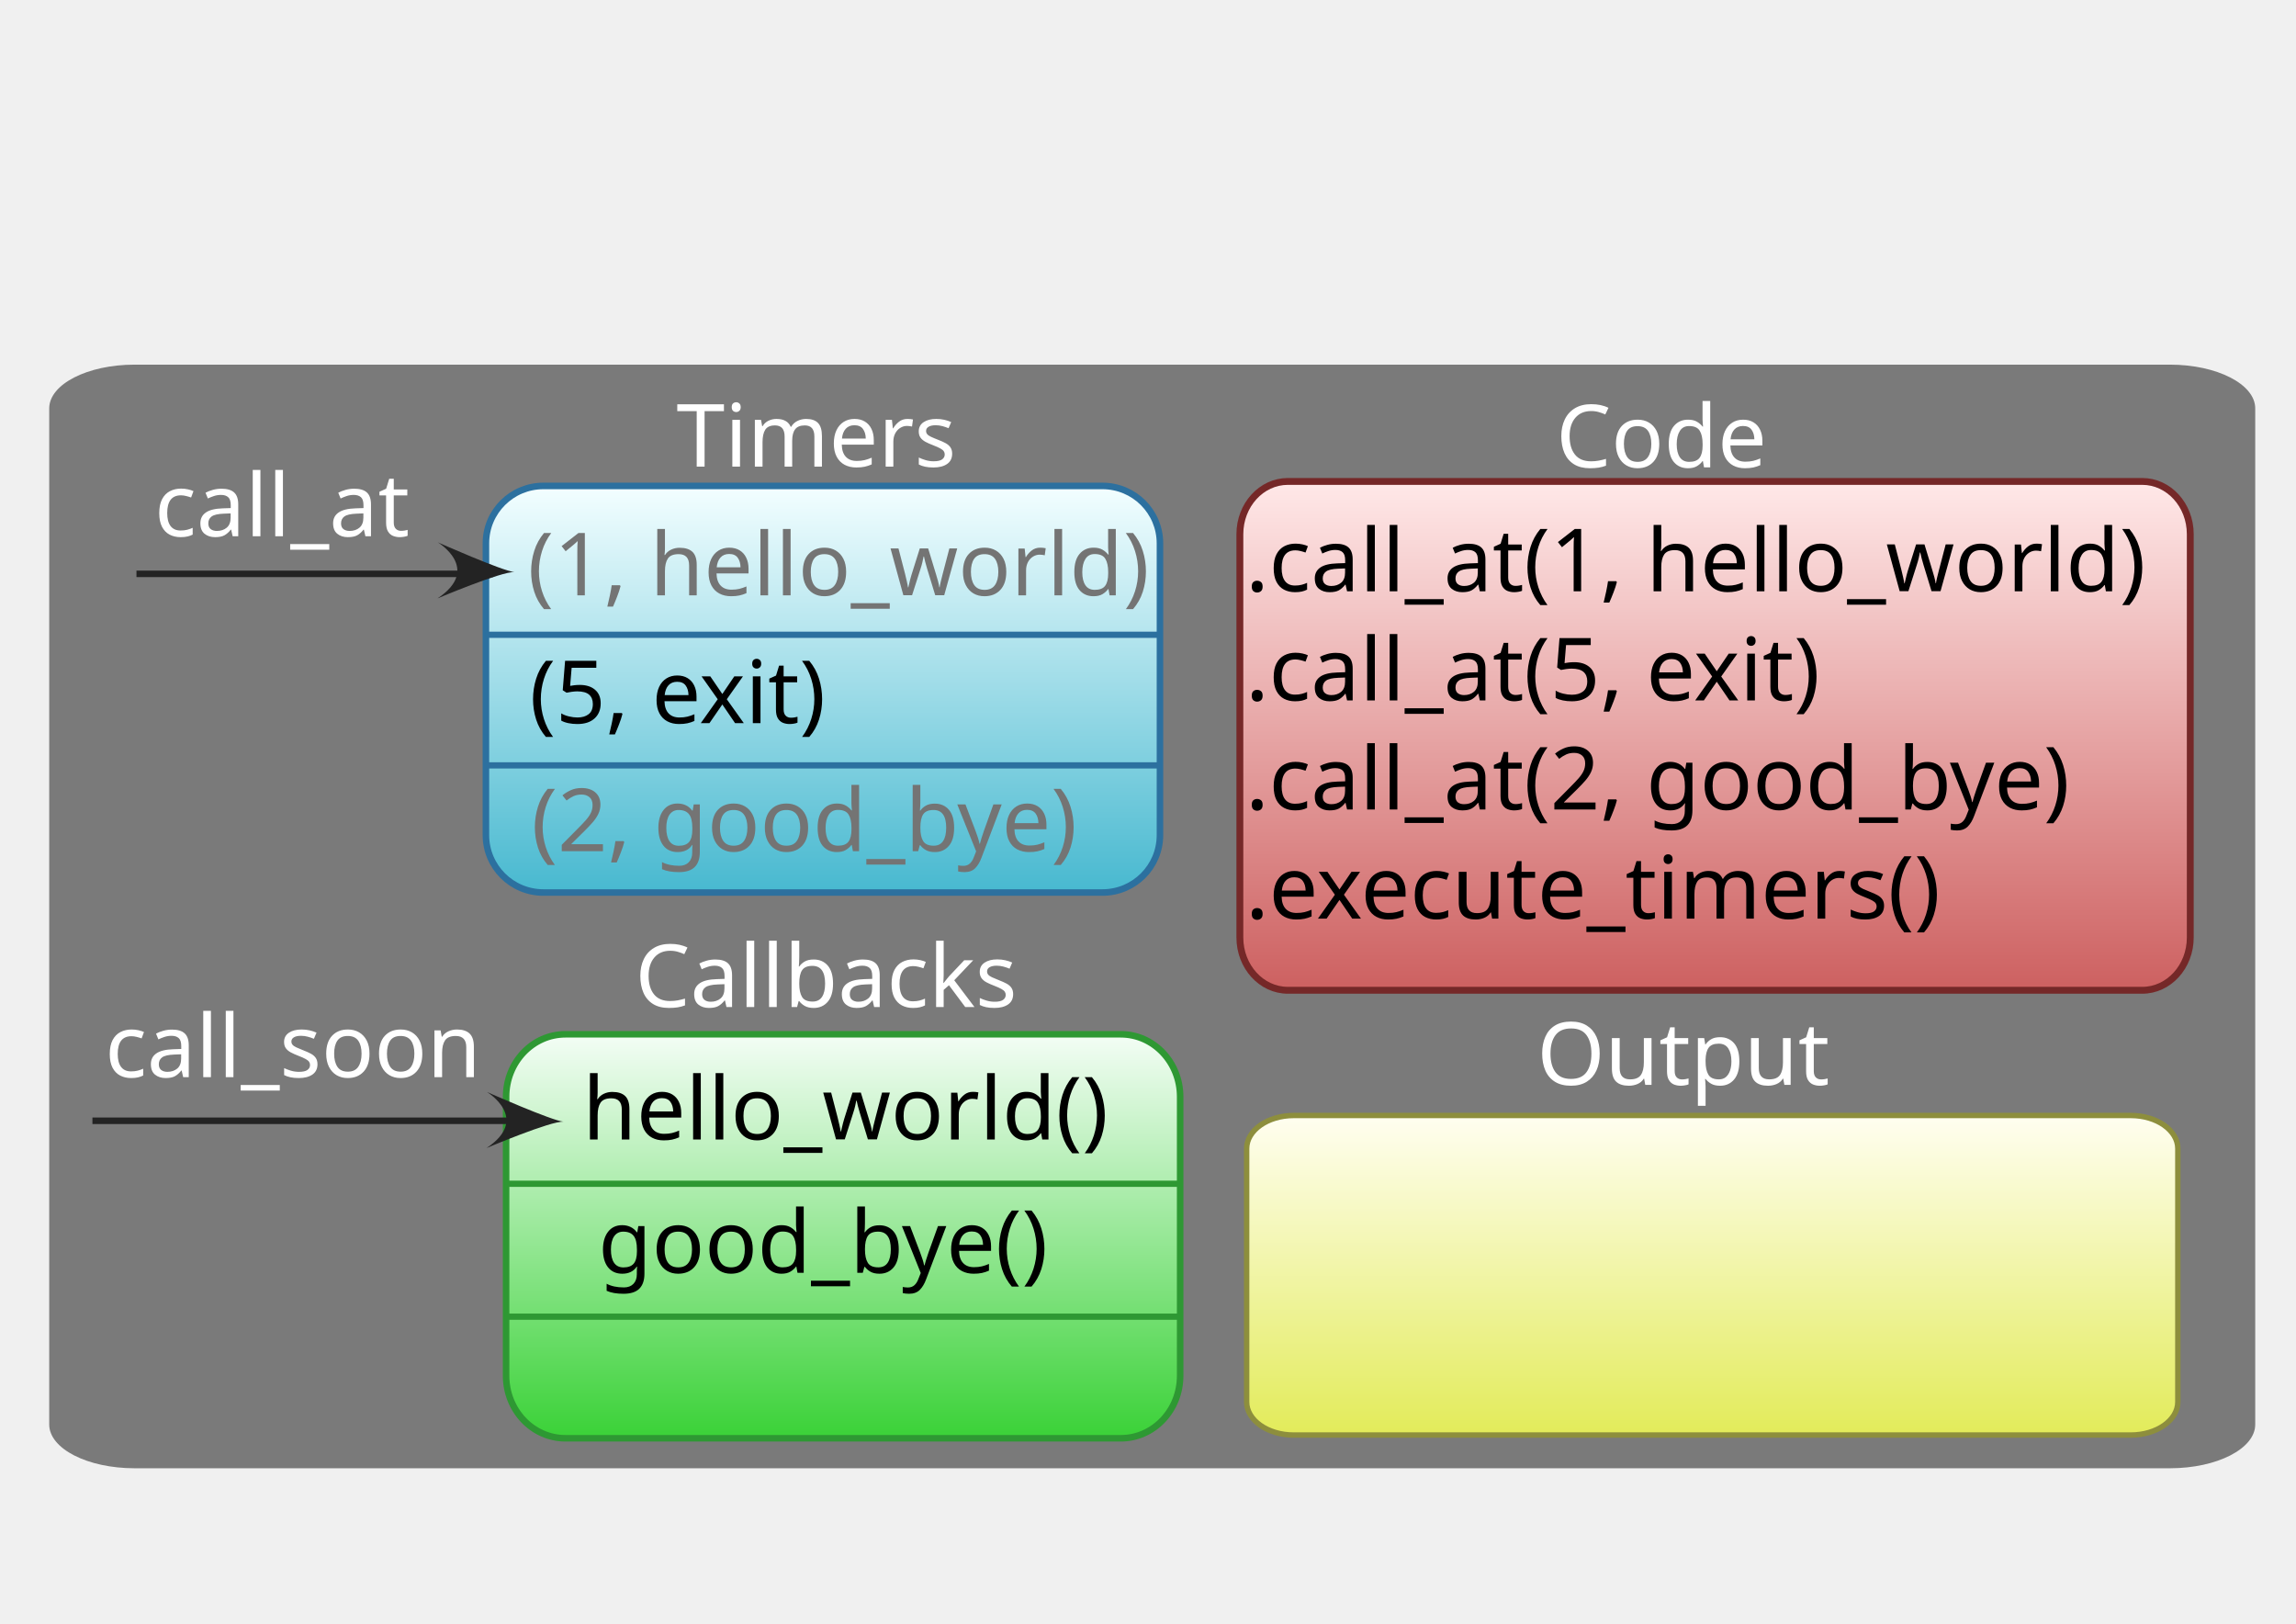
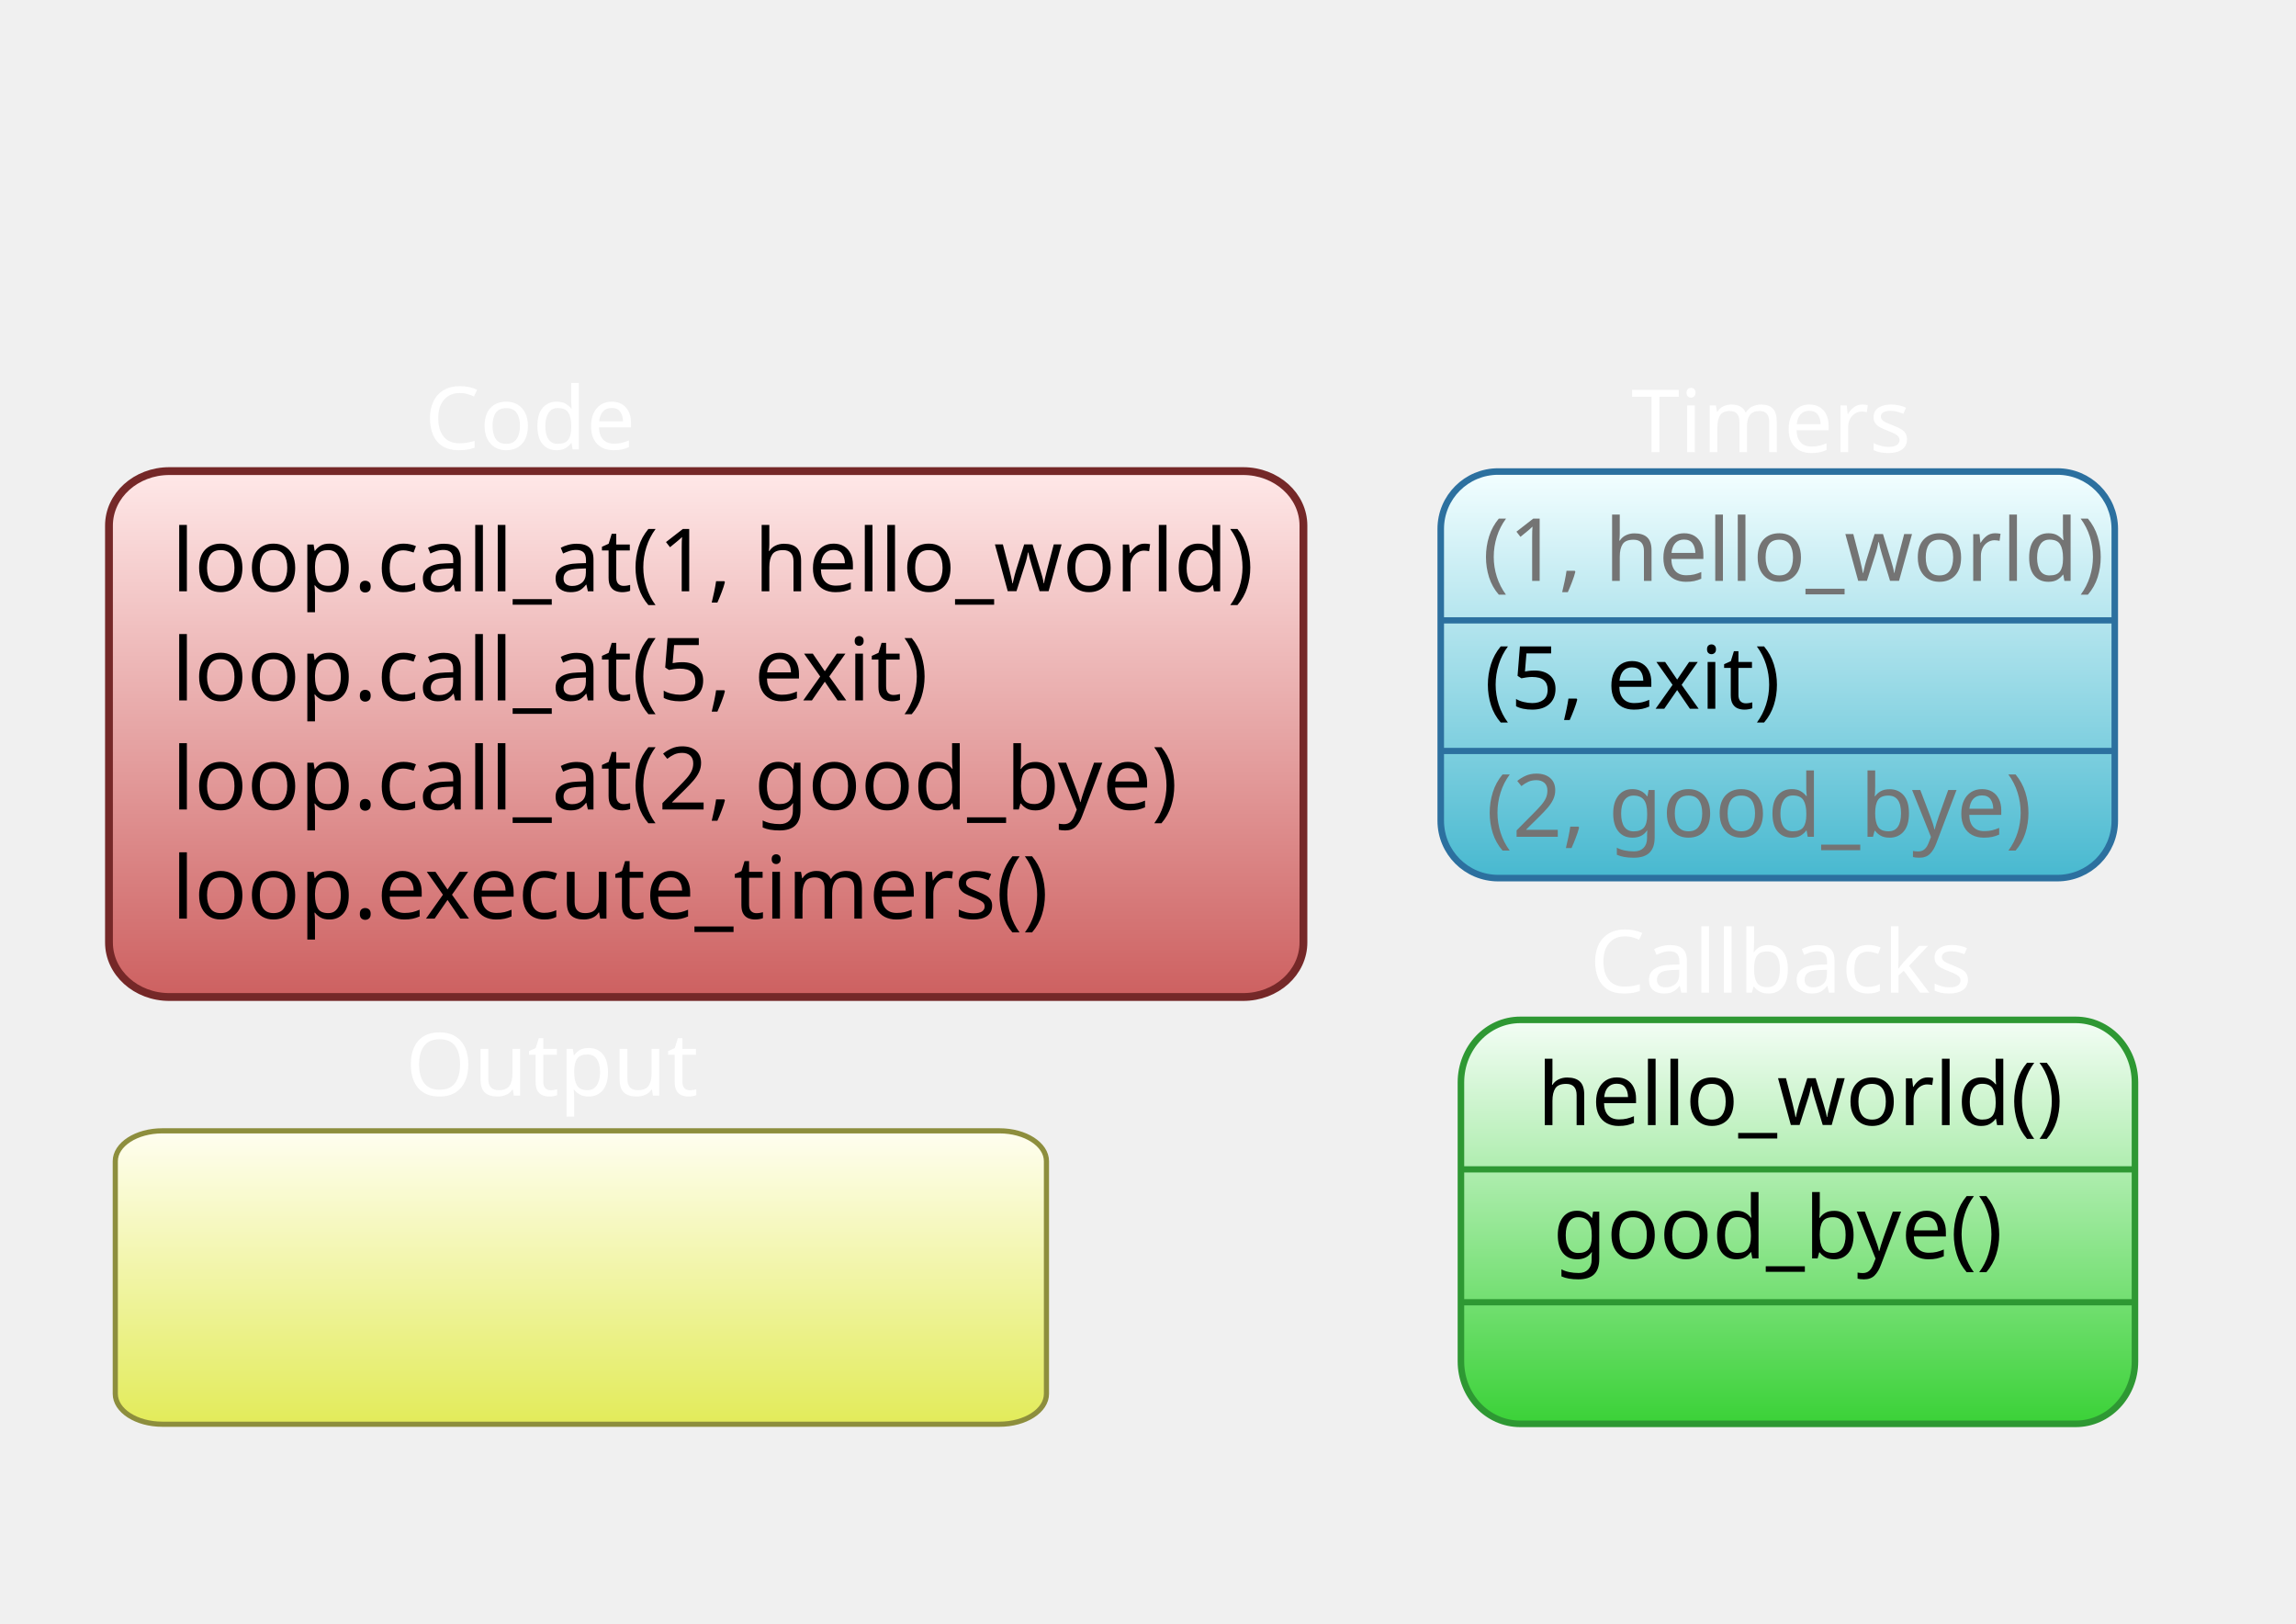
<svg xmlns="http://www.w3.org/2000/svg" xmlns:xlink="http://www.w3.org/1999/xlink" version="1.1" id="svg2" height="744.094" width="1052.362">
  <defs id="defs4">
    <linearGradient id="linearGradient12126">
      <stop style="stop-color:#ffe8e8;stop-opacity:1;" offset="0" id="stop12128" />
      <stop style="stop-color:#cd6060;stop-opacity:1;" offset="1" id="stop12130" />
    </linearGradient>
    <marker orient="auto" refY="0" refX="0" id="DotL" style="overflow:visible">
      <path id="path3982" d="m -2.5,-1 c 0,2.76 -2.24,5 -5,5 -2.76,0 -5,-2.24 -5,-5 0,-2.76 2.24,-5 5,-5 2.76,0 5,2.24 5,5 z" style="fill-rule:evenodd;stroke:#000000;stroke-width:1pt" transform="matrix(0.8,0,0,0.8,5.92,0.8)" />
    </marker>
    <marker id="RazorWire" refX="0" refY="0" orient="auto" style="overflow:visible">
      <path id="path4153" transform="scale(0.8,0.8)" style="fill:#808080;fill-opacity:1;fill-rule:evenodd;stroke:#000000;stroke-width:0.1pt" d="m 0.023,-0.74 0,1.438 -7.781,2.313 18.437,0 -7.187,-2.313 0,-1.438 7.25,-2.156 -18.469,0 7.75,2.156 z" />
    </marker>
    <marker orient="auto" refY="0" refX="0" id="Arrow2Lend" style="overflow:visible">
      <path id="path3942" style="fill-rule:evenodd;stroke-width:0.625;stroke-linejoin:round" d="M 8.719,4.034 -2.207,0.016 8.719,-4.002 c -1.745,2.372 -1.735,5.617 -6e-7,8.035 z" transform="matrix(-1.1,0,0,-1.1,-1.1,0)" />
    </marker>
    <marker orient="auto" refY="0" refX="0" id="Arrow1Lend" style="overflow:visible">
      <path id="path3924" d="M 0,0 5,-5 -12.5,0 5,5 0,0 z" style="fill-rule:evenodd;stroke:#000000;stroke-width:1pt" transform="matrix(-0.8,0,0,-0.8,-10,0)" />
    </marker>
    <linearGradient id="linearGradient3765">
      <stop id="stop3767" offset="0" style="stop-color:#f2feff;stop-opacity:1;" />
      <stop id="stop3769" offset="1" style="stop-color:#41b6ce;stop-opacity:1;" />
    </linearGradient>
    <linearGradient id="linearGradient3755">
      <stop style="stop-color:#b8f1f1;stop-opacity:1;" offset="0" id="stop3757" />
      <stop style="stop-color:#5ac5da;stop-opacity:1;" offset="1" id="stop3759" />
    </linearGradient>
    <linearGradient xlink:href="#linearGradient3765" id="linearGradient3761" x1="328.5" y1="172.362" x2="334.357" y2="552.362" gradientUnits="userSpaceOnUse" gradientTransform="matrix(0.6143788,0,0,0.4866711,176.4746,449.7801)" />
    <linearGradient xlink:href="#linearGradient3765-7" id="linearGradient3761-8" x1="328.5" y1="172.362" x2="334.357" y2="552.362" gradientUnits="userSpaceOnUse" gradientTransform="matrix(0.6143788,0,0,0.6431323,188.5043,-52.64542)" />
    <linearGradient id="linearGradient3765-7">
      <stop id="stop3767-4" offset="0" style="stop-color:#f2fdf4;stop-opacity:1;" />
      <stop id="stop3769-3" offset="1" style="stop-color:#3cd239;stop-opacity:1;" />
    </linearGradient>
-     <linearGradient y2="548.954" x2="328.5" y1="172.362" x1="328.5" gradientTransform="matrix(0.6143788,0,0,0.4835496,179.3103,700.2888)" gradientUnits="userSpaceOnUse" id="linearGradient5906" xlink:href="#linearGradient3765-7" />
+     <linearGradient y2="548.954" x2="328.5" y1="172.362" x1="328.5" gradientTransform="matrix(0.6143788,0,0,0.4835496,616.9479,693.683)" gradientUnits="userSpaceOnUse" id="linearGradient5906" xlink:href="#linearGradient3765-7" />
    <marker orient="auto" refY="0" refX="0" id="Arrow1Lend-4" style="overflow:visible">
      <path id="path3924-0" d="M 0,0 5,-5 -12.5,0 5,5 0,0 z" style="fill-rule:evenodd;stroke:#000000;stroke-width:1pt" transform="matrix(-0.8,0,0,-0.8,-10,0)" />
    </marker>
-     <linearGradient xlink:href="#linearGradient12126" id="linearGradient12140" x1="879.429" y1="523.279" x2="879.429" y2="707.26" gradientUnits="userSpaceOnUse" gradientTransform="matrix(0.9879375,0,0,1.26726,-50.06902,-133.7954)" />
+     <linearGradient xlink:href="#linearGradient12126" id="linearGradient12140" x1="879.429" y1="523.279" x2="879.429" y2="707.26" gradientUnits="userSpaceOnUse" gradientTransform="matrix(1.241627,0,0,1.309744,-727.1951,-160.746)" />
    <linearGradient xlink:href="#linearGradient12126-6" id="linearGradient12140-4" x1="879.429" y1="523.279" x2="883.507" y2="706.591" gradientUnits="userSpaceOnUse" gradientTransform="matrix(0.9957622,0,0,1.142415,-67.42616,-69.40973)" />
    <linearGradient id="linearGradient12126-6">
      <stop style="stop-color:#fffef0;stop-opacity:1;" offset="0" id="stop12128-6" />
      <stop style="stop-color:#e2eb59;stop-opacity:1;" offset="1" id="stop12130-1" />
    </linearGradient>
-     <linearGradient y2="707.709" x2="879.429" y1="523.279" x1="879.429" gradientTransform="matrix(0.9679421,0,0,0.7957865,-34.44364,403.3276)" gradientUnits="userSpaceOnUse" id="linearGradient12157" xlink:href="#linearGradient12126-6" />
+     <linearGradient y2="707.709" x2="879.429" y1="523.279" x1="879.429" gradientTransform="matrix(0.9679421,0,0,0.7306969,-553.0029,444.3878)" gradientUnits="userSpaceOnUse" id="linearGradient12157" xlink:href="#linearGradient12126-6" />
    <linearGradient xlink:href="#linearGradient3765-8" id="linearGradient3761-6" x1="328.5" y1="172.362" x2="334.357" y2="552.362" gradientUnits="userSpaceOnUse" gradientTransform="matrix(0.6143788,0,0,0.4866711,176.4746,449.7801)" />
    <linearGradient id="linearGradient3765-8">
      <stop id="stop3767-1" offset="0" style="stop-color:#f2feff;stop-opacity:1;" />
      <stop id="stop3769-0" offset="1" style="stop-color:#41b6ce;stop-opacity:1;" />
    </linearGradient>
-     <linearGradient y2="566.407" x2="328.5" y1="172.362" x1="328.5" gradientTransform="matrix(0.6143788,0,0,0.4866711,170.0564,448.4682)" gradientUnits="userSpaceOnUse" id="linearGradient12913" xlink:href="#linearGradient3765-8" />
+     <linearGradient y2="566.407" x2="328.5" y1="172.362" x1="328.5" gradientTransform="matrix(0.6143788,0,0,0.4866711,607.694,441.8624)" gradientUnits="userSpaceOnUse" id="linearGradient12913" xlink:href="#linearGradient3765-8" />
  </defs>
  <g id="layer1" transform="translate(0,-308.2677)">
-     <rect style="fill:#7a7a7a;fill-opacity:1;fill-rule:nonzero;stroke:none" id="rect7304" width="1011.113" height="505.758" x="22.56" y="475.371" rx="39.121" ry="20.051" />
-     <rect style="fill:url(#linearGradient5906);fill-opacity:1;fill-rule:nonzero;stroke:#2e9833;stroke-width:3;stroke-linecap:butt;stroke-linejoin:round;stroke-miterlimit:4;stroke-opacity:1;stroke-dasharray:none" id="rect2985-0" width="308.945" height="185.13" x="231.971" y="782.253" rx="27.17" ry="28.635" />
-     <path style="fill:none;stroke:#2e9833;stroke-width:2.852;stroke-linecap:butt;stroke-linejoin:miter;stroke-miterlimit:4;stroke-opacity:1;stroke-dasharray:none" d="m 232.678,850.754 181.913,0 126.647,0" id="path3858-99" />
-     <path style="fill:none;stroke:#2e9833;stroke-width:2.85;stroke-linecap:butt;stroke-linejoin:miter;stroke-miterlimit:4;stroke-opacity:1;stroke-dasharray:none" d="m 232.249,911.661 308.124,0" id="path3858-5-4" />
-     <text xml:space="preserve" style="font-size:40px;font-style:normal;font-variant:normal;font-weight:normal;font-stretch:normal;line-height:125%;letter-spacing:0px;word-spacing:0px;fill:#ffffff;fill-opacity:1;stroke:none;font-family:Comfortaa;-inkscape-font-specification:Comfortaa" x="291.049" y="769.771" id="text3771-4">
-       <tspan id="tspan3773-6" x="291.049" y="769.771">Callbacks</tspan>
+     <rect style="fill:url(#linearGradient5906);fill-opacity:1;fill-rule:nonzero;stroke:#2e9833;stroke-width:3;stroke-linecap:butt;stroke-linejoin:round;stroke-miterlimit:4;stroke-opacity:1;stroke-dasharray:none" id="rect2985-0" width="308.945" height="185.13" x="669.609" y="775.647" rx="27.17" ry="28.635" />
+     <path style="fill:none;stroke:#2e9833;stroke-width:2.852;stroke-linecap:butt;stroke-linejoin:miter;stroke-miterlimit:4;stroke-opacity:1;stroke-dasharray:none" d="m 670.315,844.148 181.913,0 126.647,0" id="path3858-99" />
+     <path style="fill:none;stroke:#2e9833;stroke-width:2.85;stroke-linecap:butt;stroke-linejoin:miter;stroke-miterlimit:4;stroke-opacity:1;stroke-dasharray:none" d="m 669.887,905.055 308.124,0" id="path3858-5-4" />
+     <text xml:space="preserve" style="font-size:40px;font-style:normal;font-variant:normal;font-weight:normal;font-stretch:normal;line-height:125%;letter-spacing:0px;word-spacing:0px;fill:#ffffff;fill-opacity:1;stroke:none;font-family:Comfortaa;-inkscape-font-specification:Comfortaa" x="728.687" y="763.165" id="text3771-4">
+       <tspan id="tspan3773-6" x="728.687" y="763.165">Callbacks</tspan>
    </text>
-     <text xml:space="preserve" style="font-size:40px;font-style:normal;font-weight:normal;line-height:125%;letter-spacing:0px;word-spacing:0px;fill:#ffffff;fill-opacity:1;stroke:none;font-family:Sans" x="48.114" y="801.898" id="text5865-5">
-       <tspan id="tspan5867-9" x="48.114" y="801.898" style="font-style:normal;font-variant:normal;font-weight:normal;font-stretch:normal;fill:#ffffff;fill-opacity:1;font-family:Comfortaa;-inkscape-font-specification:Comfortaa">call_soon</tspan>
+     <rect style="fill:url(#linearGradient12140);fill-opacity:1;fill-rule:nonzero;stroke:#752828;stroke-width:3.587;stroke-linecap:butt;stroke-linejoin:round;stroke-miterlimit:4;stroke-opacity:1;stroke-dasharray:none" id="rect11120-3" width="547.473" height="241.011" x="49.95" y="524.156" rx="27.669" ry="24.983" />
+     <text xml:space="preserve" style="font-size:40px;font-style:normal;font-weight:normal;line-height:125%;letter-spacing:0px;word-spacing:0px;fill:#ffffff;fill-opacity:1;stroke:none;font-family:Sans" x="194.629" y="514.182" id="text5865-6-8-9">
+       <tspan x="194.629" y="514.182" style="font-style:normal;font-variant:normal;font-weight:normal;font-stretch:normal;fill:#ffffff;fill-opacity:1;font-family:Comfortaa;-inkscape-font-specification:Comfortaa" id="tspan11114-1">Code</tspan>
    </text>
-     <path style="fill:#faff4f;fill-opacity:1;fill-rule:nonzero;stroke:#232323;stroke-width:3;stroke-linecap:butt;stroke-linejoin:round;stroke-miterlimit:4;stroke-opacity:1;stroke-dasharray:none;marker-end:none" d="m 42.369,821.892 197.847,0" id="path5299-9" />
-     <path style="fill:#232323;fill-opacity:1;fill-rule:nonzero;stroke:none" d="m 223.134,808.657 c 0,0 29.705,13.182 35.206,13.65 -5.698,-0.468 -35.335,12.068 -35.335,12.068 20.433,-13.571 0.129,-25.719 0.129,-25.719 z" id="path7308-2" />
-     <rect style="fill:url(#linearGradient12140);fill-opacity:1;fill-rule:nonzero;stroke:#752828;stroke-width:3.147;stroke-linecap:butt;stroke-linejoin:round;stroke-miterlimit:4;stroke-opacity:1;stroke-dasharray:none" id="rect11120-3" width="435.613" height="233.194" x="568.29" y="528.89" rx="22.015" ry="24.172" />
-     <text xml:space="preserve" style="font-size:40px;font-style:normal;font-weight:normal;line-height:125%;letter-spacing:0px;word-spacing:0px;fill:#ffffff;fill-opacity:1;stroke:none;font-family:Sans" x="713.188" y="522.439" id="text5865-6-8-9">
-       <tspan x="713.188" y="522.439" style="font-style:normal;font-variant:normal;font-weight:normal;font-stretch:normal;fill:#ffffff;fill-opacity:1;font-family:Comfortaa;-inkscape-font-specification:Comfortaa" id="tspan11114-1">Code</tspan>
+     <text xml:space="preserve" style="font-size:40px;font-style:normal;font-weight:normal;line-height:125%;letter-spacing:0px;word-spacing:0px;fill:#000000;fill-opacity:1;stroke:none;font-family:Sans" x="78.734" y="579.243" id="text5865-6">
+       <tspan x="78.734" y="579.243" style="font-style:normal;font-variant:normal;font-weight:normal;font-stretch:normal;fill:#000000;fill-opacity:1;font-family:Comfortaa;-inkscape-font-specification:Comfortaa" id="tspan7773">loop.call_at(1, hello_world)</tspan>
+       <tspan x="78.734" y="629.243" style="font-style:normal;font-variant:normal;font-weight:normal;font-stretch:normal;fill:#000000;fill-opacity:1;font-family:Comfortaa;-inkscape-font-specification:Comfortaa" id="tspan13365">loop.call_at(5, exit)</tspan>
+       <tspan x="78.734" y="679.243" style="font-style:normal;font-variant:normal;font-weight:normal;font-stretch:normal;fill:#000000;fill-opacity:1;font-family:Comfortaa;-inkscape-font-specification:Comfortaa" id="tspan13367">loop.call_at(2, good_bye)</tspan>
+       <tspan x="78.734" y="729.243" style="font-style:normal;font-variant:normal;font-weight:normal;font-stretch:normal;fill:#000000;fill-opacity:1;font-family:Comfortaa;-inkscape-font-specification:Comfortaa" id="tspan13369">loop.execute_timers()</tspan>
    </text>
-     <text xml:space="preserve" style="font-size:40px;font-style:normal;font-weight:normal;line-height:125%;letter-spacing:0px;word-spacing:0px;fill:#000000;fill-opacity:1;stroke:none;font-family:Sans" x="570.87" y="579.243" id="text5865-6">
-       <tspan x="570.87" y="579.243" style="font-style:normal;font-variant:normal;font-weight:normal;font-stretch:normal;fill:#000000;fill-opacity:1;font-family:Comfortaa;-inkscape-font-specification:Comfortaa" id="tspan7773">.call_at(1, hello_world)</tspan>
-       <tspan x="570.87" y="629.243" style="font-style:normal;font-variant:normal;font-weight:normal;font-stretch:normal;fill:#000000;fill-opacity:1;font-family:Comfortaa;-inkscape-font-specification:Comfortaa" id="tspan13365">.call_at(5, exit)</tspan>
-       <tspan x="570.87" y="679.243" style="font-style:normal;font-variant:normal;font-weight:normal;font-stretch:normal;fill:#000000;fill-opacity:1;font-family:Comfortaa;-inkscape-font-specification:Comfortaa" id="tspan13367">.call_at(2, good_bye)</tspan>
-       <tspan x="570.87" y="729.243" style="font-style:normal;font-variant:normal;font-weight:normal;font-stretch:normal;fill:#000000;fill-opacity:1;font-family:Comfortaa;-inkscape-font-specification:Comfortaa" id="tspan13369">.execute_timers()</tspan>
+     <rect style="fill:url(#linearGradient12157);fill-opacity:1;fill-rule:nonzero;stroke:#8d8e3d;stroke-width:2.366;stroke-linecap:butt;stroke-linejoin:round;stroke-miterlimit:4;stroke-opacity:1;stroke-dasharray:none" id="rect11120-3-8" width="426.796" height="134.458" x="52.841" y="826.49" rx="21.57" ry="13.938" />
+     <text xml:space="preserve" style="font-size:40px;font-style:normal;font-weight:normal;line-height:125%;letter-spacing:0px;word-spacing:0px;fill:#ffffff;fill-opacity:1;stroke:none;font-family:Sans" x="185.857" y="810.378" id="text5865-6-8-9-4">
+       <tspan x="185.857" y="810.378" style="font-style:normal;font-variant:normal;font-weight:normal;font-stretch:normal;fill:#ffffff;fill-opacity:1;font-family:Comfortaa;-inkscape-font-specification:Comfortaa" id="tspan11114-1-1">Output</tspan>
    </text>
-     <rect style="fill:url(#linearGradient12157);fill-opacity:1;fill-rule:nonzero;stroke:#8d8e3d;stroke-width:2.469;stroke-linecap:butt;stroke-linejoin:round;stroke-miterlimit:4;stroke-opacity:1;stroke-dasharray:none" id="rect11120-3-8" width="426.796" height="146.436" x="571.4" y="819.467" rx="21.57" ry="15.179" />
-     <text xml:space="preserve" style="font-size:40px;font-style:normal;font-weight:normal;line-height:125%;letter-spacing:0px;word-spacing:0px;fill:#ffffff;fill-opacity:1;stroke:none;font-family:Sans" x="704.417" y="805.424" id="text5865-6-8-9-4">
-       <tspan x="704.417" y="805.424" style="font-style:normal;font-variant:normal;font-weight:normal;font-stretch:normal;fill:#ffffff;fill-opacity:1;font-family:Comfortaa;-inkscape-font-specification:Comfortaa" id="tspan11114-1-1">Output</tspan>
+     <rect style="fill:url(#linearGradient12913);fill-opacity:1;fill-rule:nonzero;stroke:#2c709f;stroke-width:3;stroke-linecap:butt;stroke-linejoin:round;stroke-miterlimit:4;stroke-opacity:1;stroke-dasharray:none" id="rect2985" width="308.945" height="186.326" x="660.355" y="524.356" rx="26.345" ry="26.289" />
+     <text xml:space="preserve" style="font-size:40px;font-style:normal;font-variant:normal;font-weight:normal;font-stretch:normal;line-height:125%;letter-spacing:0px;word-spacing:0px;fill:#ffffff;fill-opacity:1;stroke:none;font-family:Comfortaa;-inkscape-font-specification:Comfortaa" x="747.657" y="515.489" id="text3771">
+       <tspan id="tspan3773" x="747.657" y="515.489">Timers</tspan>
    </text>
-     <rect style="fill:url(#linearGradient12913);fill-opacity:1;fill-rule:nonzero;stroke:#2c709f;stroke-width:3;stroke-linecap:butt;stroke-linejoin:round;stroke-miterlimit:4;stroke-opacity:1;stroke-dasharray:none" id="rect2985" width="308.945" height="186.326" x="222.717" y="530.961" rx="26.345" ry="26.289" />
-     <text xml:space="preserve" style="font-size:40px;font-style:normal;font-variant:normal;font-weight:normal;font-stretch:normal;line-height:125%;letter-spacing:0px;word-spacing:0px;fill:#ffffff;fill-opacity:1;stroke:none;font-family:Comfortaa;-inkscape-font-specification:Comfortaa" x="310.019" y="522.095" id="text3771">
-       <tspan id="tspan3773" x="310.019" y="522.095">Timers</tspan>
+     <text xml:space="preserve" style="font-size:40px;font-style:normal;font-variant:normal;font-weight:normal;font-stretch:normal;line-height:125%;letter-spacing:0px;word-spacing:0px;fill:#000000;fill-opacity:1;stroke:none;font-family:Comfortaa;-inkscape-font-specification:Comfortaa" x="680.364" y="633.06" id="text3771-8-4">
+       <tspan id="tspan3773-0-9" x="680.364" y="633.06">(5, exit)</tspan>
    </text>
-     <text xml:space="preserve" style="font-size:40px;font-style:normal;font-variant:normal;font-weight:normal;font-stretch:normal;line-height:125%;letter-spacing:0px;word-spacing:0px;fill:#000000;fill-opacity:1;stroke:none;font-family:Comfortaa;-inkscape-font-specification:Comfortaa" x="242.726" y="639.666" id="text3771-8-4">
-       <tspan id="tspan3773-0-9" x="242.726" y="639.666">(5, exit)</tspan>
+     <path style="fill:none;stroke:#2c709f;stroke-width:2.849;stroke-linecap:butt;stroke-linejoin:miter;stroke-miterlimit:4;stroke-opacity:1;stroke-dasharray:none" d="m 660.886,652.412 307.998,0" id="path3858" />
+     <path style="fill:none;stroke:#2c709f;stroke-width:2.853;stroke-linecap:butt;stroke-linejoin:miter;stroke-miterlimit:4;stroke-opacity:1;stroke-dasharray:none" d="m 660.132,592.563 308.85,0" id="path3858-0" />
+     <text xml:space="preserve" style="font-size:40px;font-style:normal;font-variant:normal;font-weight:normal;font-stretch:normal;line-height:125%;letter-spacing:0px;word-spacing:0px;fill:#747474;fill-opacity:1;stroke:none;font-family:Comfortaa;-inkscape-font-specification:Comfortaa" x="679.494" y="574.486" id="text3771-8">
+       <tspan id="tspan3773-0" x="679.494" y="574.486">(1, hello_world)</tspan>
    </text>
-     <path style="fill:#faff4f;fill-opacity:1;fill-rule:nonzero;stroke:#232323;stroke-width:3;stroke-linecap:butt;stroke-linejoin:round;stroke-miterlimit:4;stroke-opacity:1;stroke-dasharray:none;marker-end:none" d="m 62.545,571.246 163.434,0" id="path5299" />
-     <text xml:space="preserve" style="font-size:40px;font-style:normal;font-weight:normal;line-height:125%;letter-spacing:0px;word-spacing:0px;fill:#ffffff;fill-opacity:1;stroke:none;font-family:Sans" x="70.795" y="554.023" id="text5865">
-       <tspan id="tspan5867" x="70.795" y="554.023" style="font-style:normal;font-variant:normal;font-weight:normal;font-stretch:normal;fill:#ffffff;fill-opacity:1;font-family:Comfortaa;-inkscape-font-specification:Comfortaa">call_at</tspan>
+     <text xml:space="preserve" style="font-size:40px;font-style:normal;font-variant:normal;font-weight:normal;font-stretch:normal;line-height:125%;letter-spacing:0px;word-spacing:0px;fill:#747474;fill-opacity:1;stroke:none;font-family:Comfortaa;-inkscape-font-specification:Comfortaa" x="681.198" y="691.74" id="text3771-8-1">
+       <tspan id="tspan3773-0-6" x="681.198" y="691.74">(2, good_bye)</tspan>
    </text>
-     <path style="fill:none;stroke:#2c709f;stroke-width:2.849;stroke-linecap:butt;stroke-linejoin:miter;stroke-miterlimit:4;stroke-opacity:1;stroke-dasharray:none" d="m 223.249,659.018 307.998,0" id="path3858" />
-     <path style="fill:none;stroke:#2c709f;stroke-width:2.853;stroke-linecap:butt;stroke-linejoin:miter;stroke-miterlimit:4;stroke-opacity:1;stroke-dasharray:none" d="m 222.494,599.169 308.85,0" id="path3858-0" />
-     <path style="fill:#232323;fill-opacity:1;fill-rule:nonzero;stroke:none" d="m 200.642,556.79 c 0,0 29.705,13.182 35.206,13.65 -5.698,-0.468 -35.335,12.068 -35.335,12.068 20.433,-13.571 0.129,-25.719 0.129,-25.719 z" id="path7308-2-0" />
-     <text xml:space="preserve" style="font-size:40px;font-style:normal;font-variant:normal;font-weight:normal;font-stretch:normal;line-height:125%;letter-spacing:0px;word-spacing:0px;fill:#747474;fill-opacity:1;stroke:none;font-family:Comfortaa;-inkscape-font-specification:Comfortaa" x="241.857" y="581.092" id="text3771-8">
-       <tspan id="tspan3773-0" x="241.857" y="581.092">(1, hello_world)</tspan>
+     <text xml:space="preserve" style="font-size:40px;font-style:normal;font-variant:normal;font-weight:normal;font-stretch:normal;line-height:125%;letter-spacing:0px;word-spacing:0px;fill:#000000;fill-opacity:1;stroke:none;font-family:Comfortaa;-inkscape-font-specification:Comfortaa" x="711.81" y="884.961" id="text3771-8-1-3">
+       <tspan id="tspan3773-0-6-1" x="711.81" y="884.961">good_bye()</tspan>
    </text>
-     <text xml:space="preserve" style="font-size:40px;font-style:normal;font-variant:normal;font-weight:normal;font-stretch:normal;line-height:125%;letter-spacing:0px;word-spacing:0px;fill:#747474;fill-opacity:1;stroke:none;font-family:Comfortaa;-inkscape-font-specification:Comfortaa" x="243.56" y="698.346" id="text3771-8-1">
-       <tspan id="tspan3773-0-6" x="243.56" y="698.346">(2, good_bye)</tspan>
-     </text>
-     <text xml:space="preserve" style="font-size:40px;font-style:normal;font-variant:normal;font-weight:normal;font-stretch:normal;line-height:125%;letter-spacing:0px;word-spacing:0px;fill:#000000;fill-opacity:1;stroke:none;font-family:Comfortaa;-inkscape-font-specification:Comfortaa" x="274.172" y="891.567" id="text3771-8-1-3">
-       <tspan id="tspan3773-0-6-1" x="274.172" y="891.567">good_bye()</tspan>
-     </text>
-     <text xml:space="preserve" style="font-size:40px;font-style:normal;font-variant:normal;font-weight:normal;font-stretch:normal;line-height:125%;letter-spacing:0px;word-spacing:0px;fill:#000000;fill-opacity:1;stroke:none;font-family:Comfortaa;-inkscape-font-specification:Comfortaa" x="267" y="830.463" id="text3771-8-44">
-       <tspan id="tspan3773-0-4" x="267" y="830.463">hello_world()</tspan>
+     <text xml:space="preserve" style="font-size:40px;font-style:normal;font-variant:normal;font-weight:normal;font-stretch:normal;line-height:125%;letter-spacing:0px;word-spacing:0px;fill:#000000;fill-opacity:1;stroke:none;font-family:Comfortaa;-inkscape-font-specification:Comfortaa" x="704.638" y="823.857" id="text3771-8-44">
+       <tspan id="tspan3773-0-4" x="704.638" y="823.857">hello_world()</tspan>
    </text>
  </g>
</svg>
